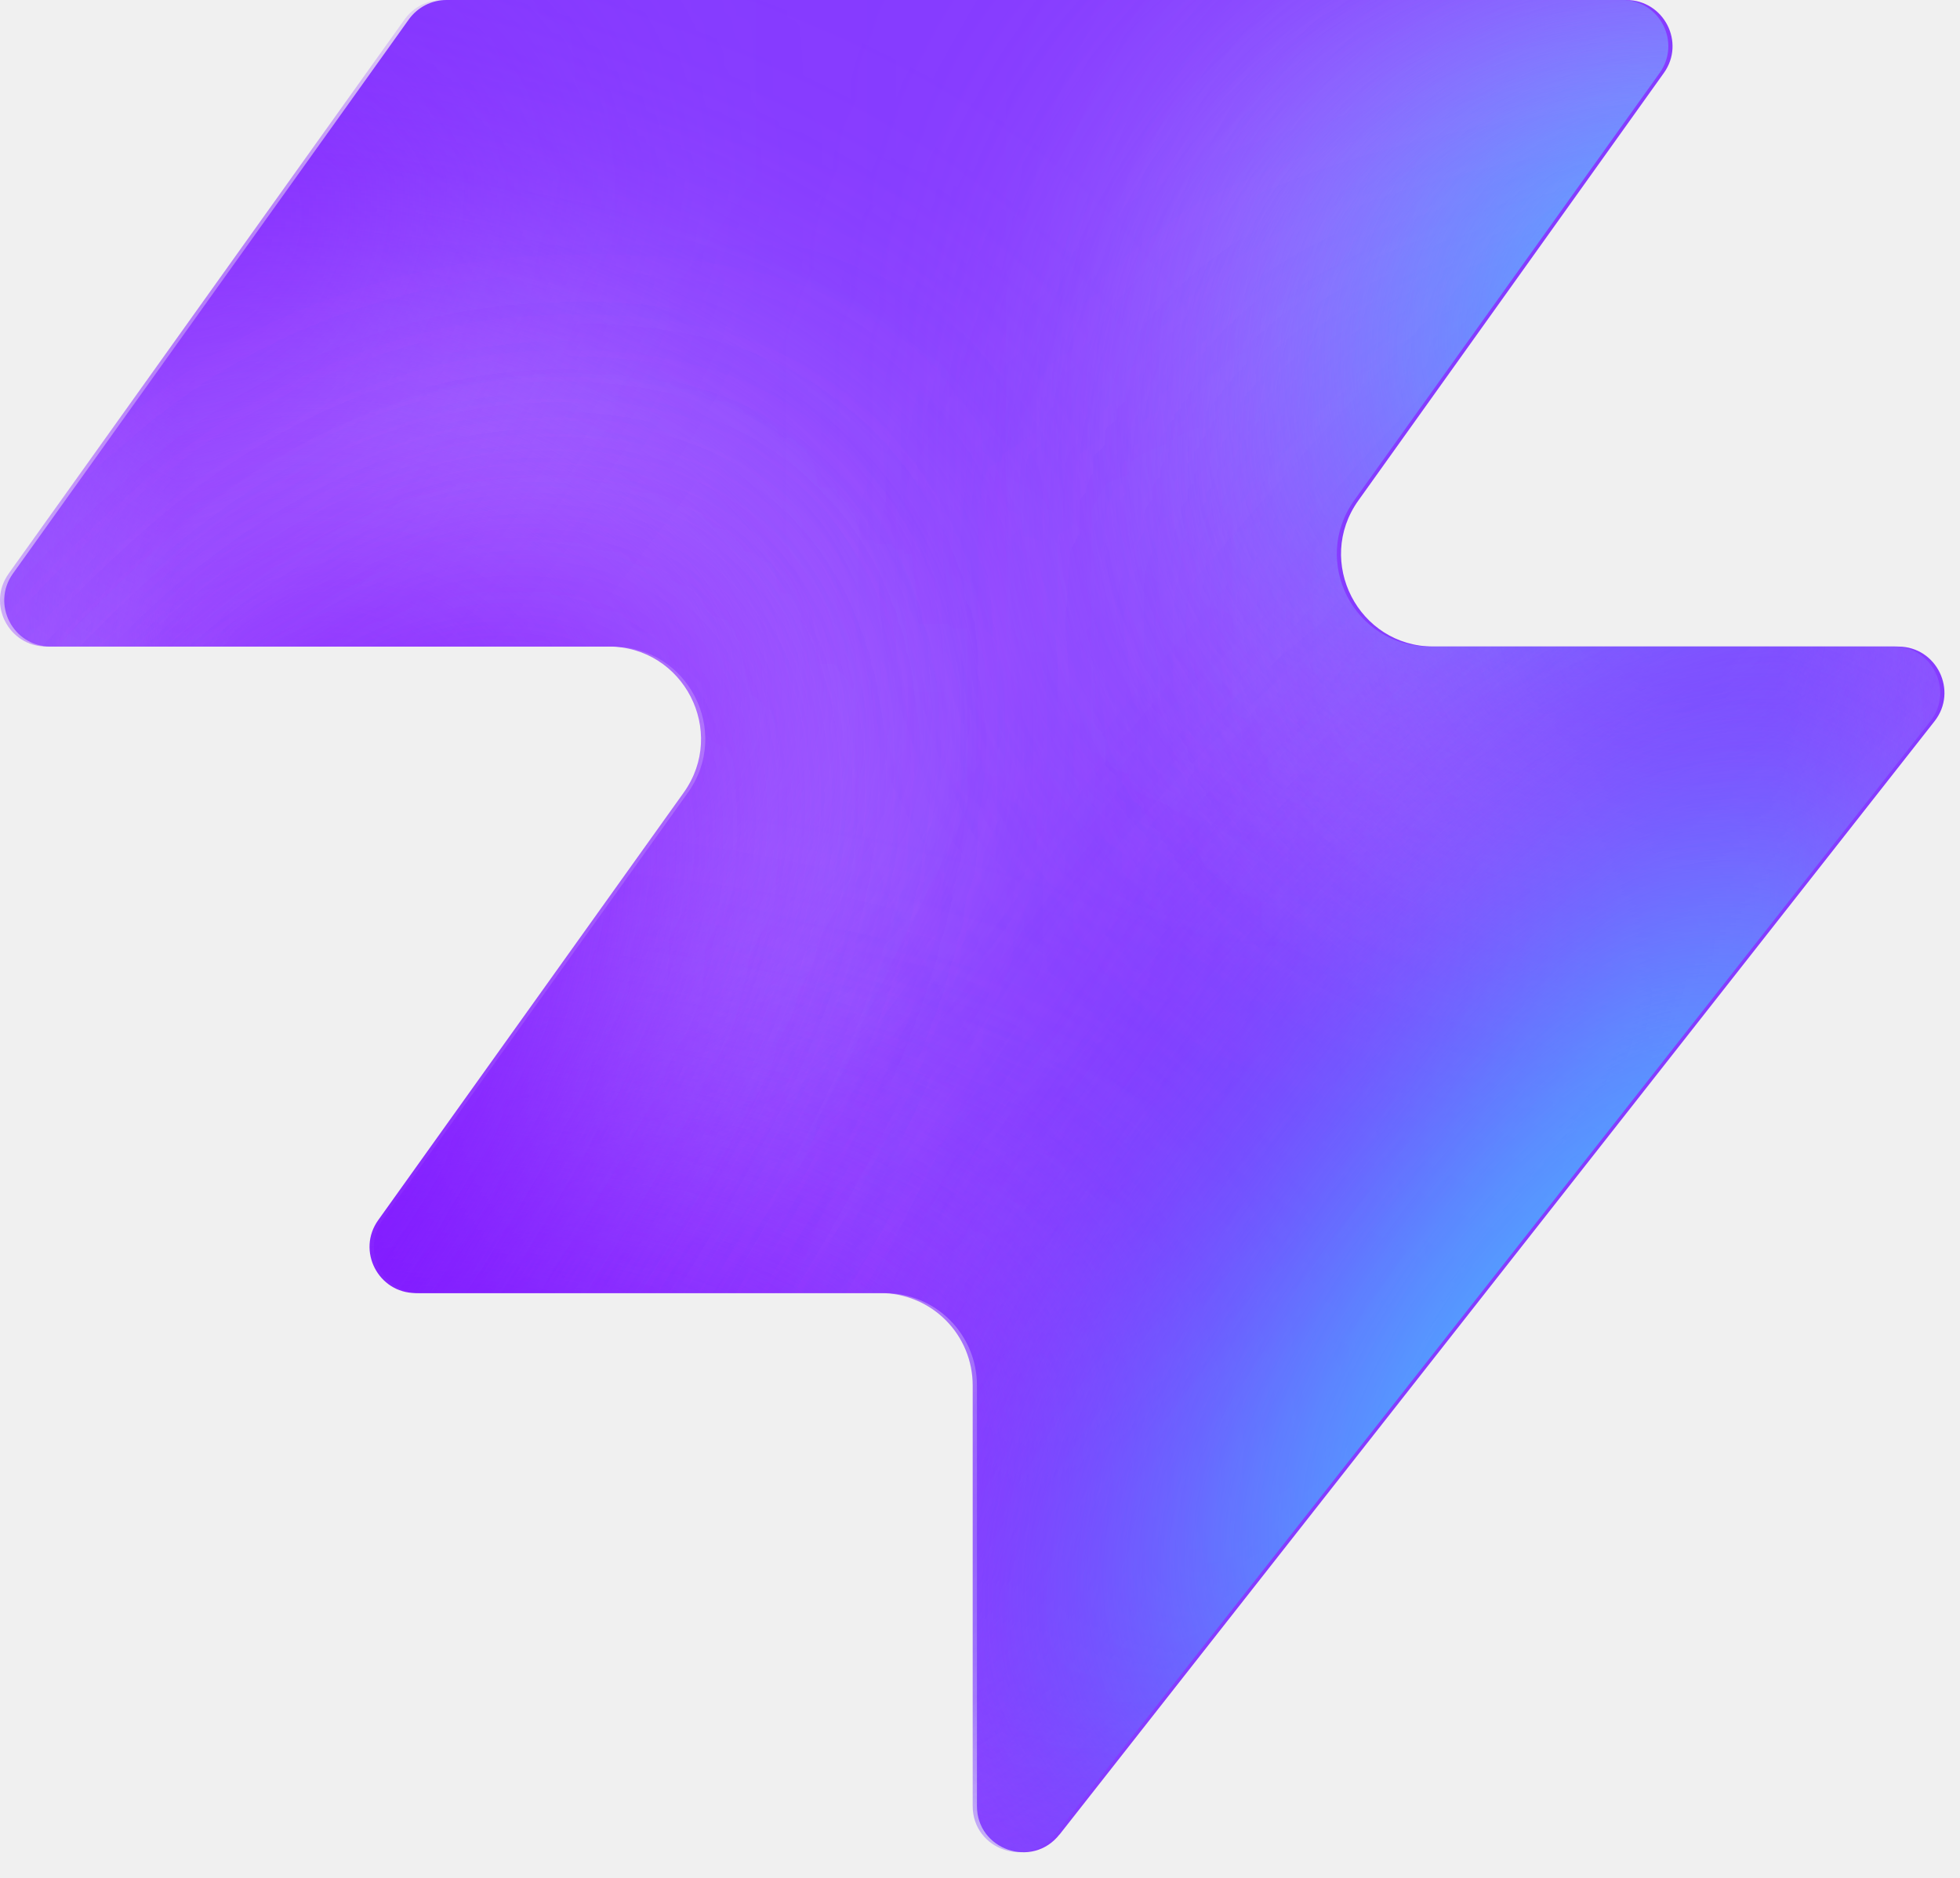
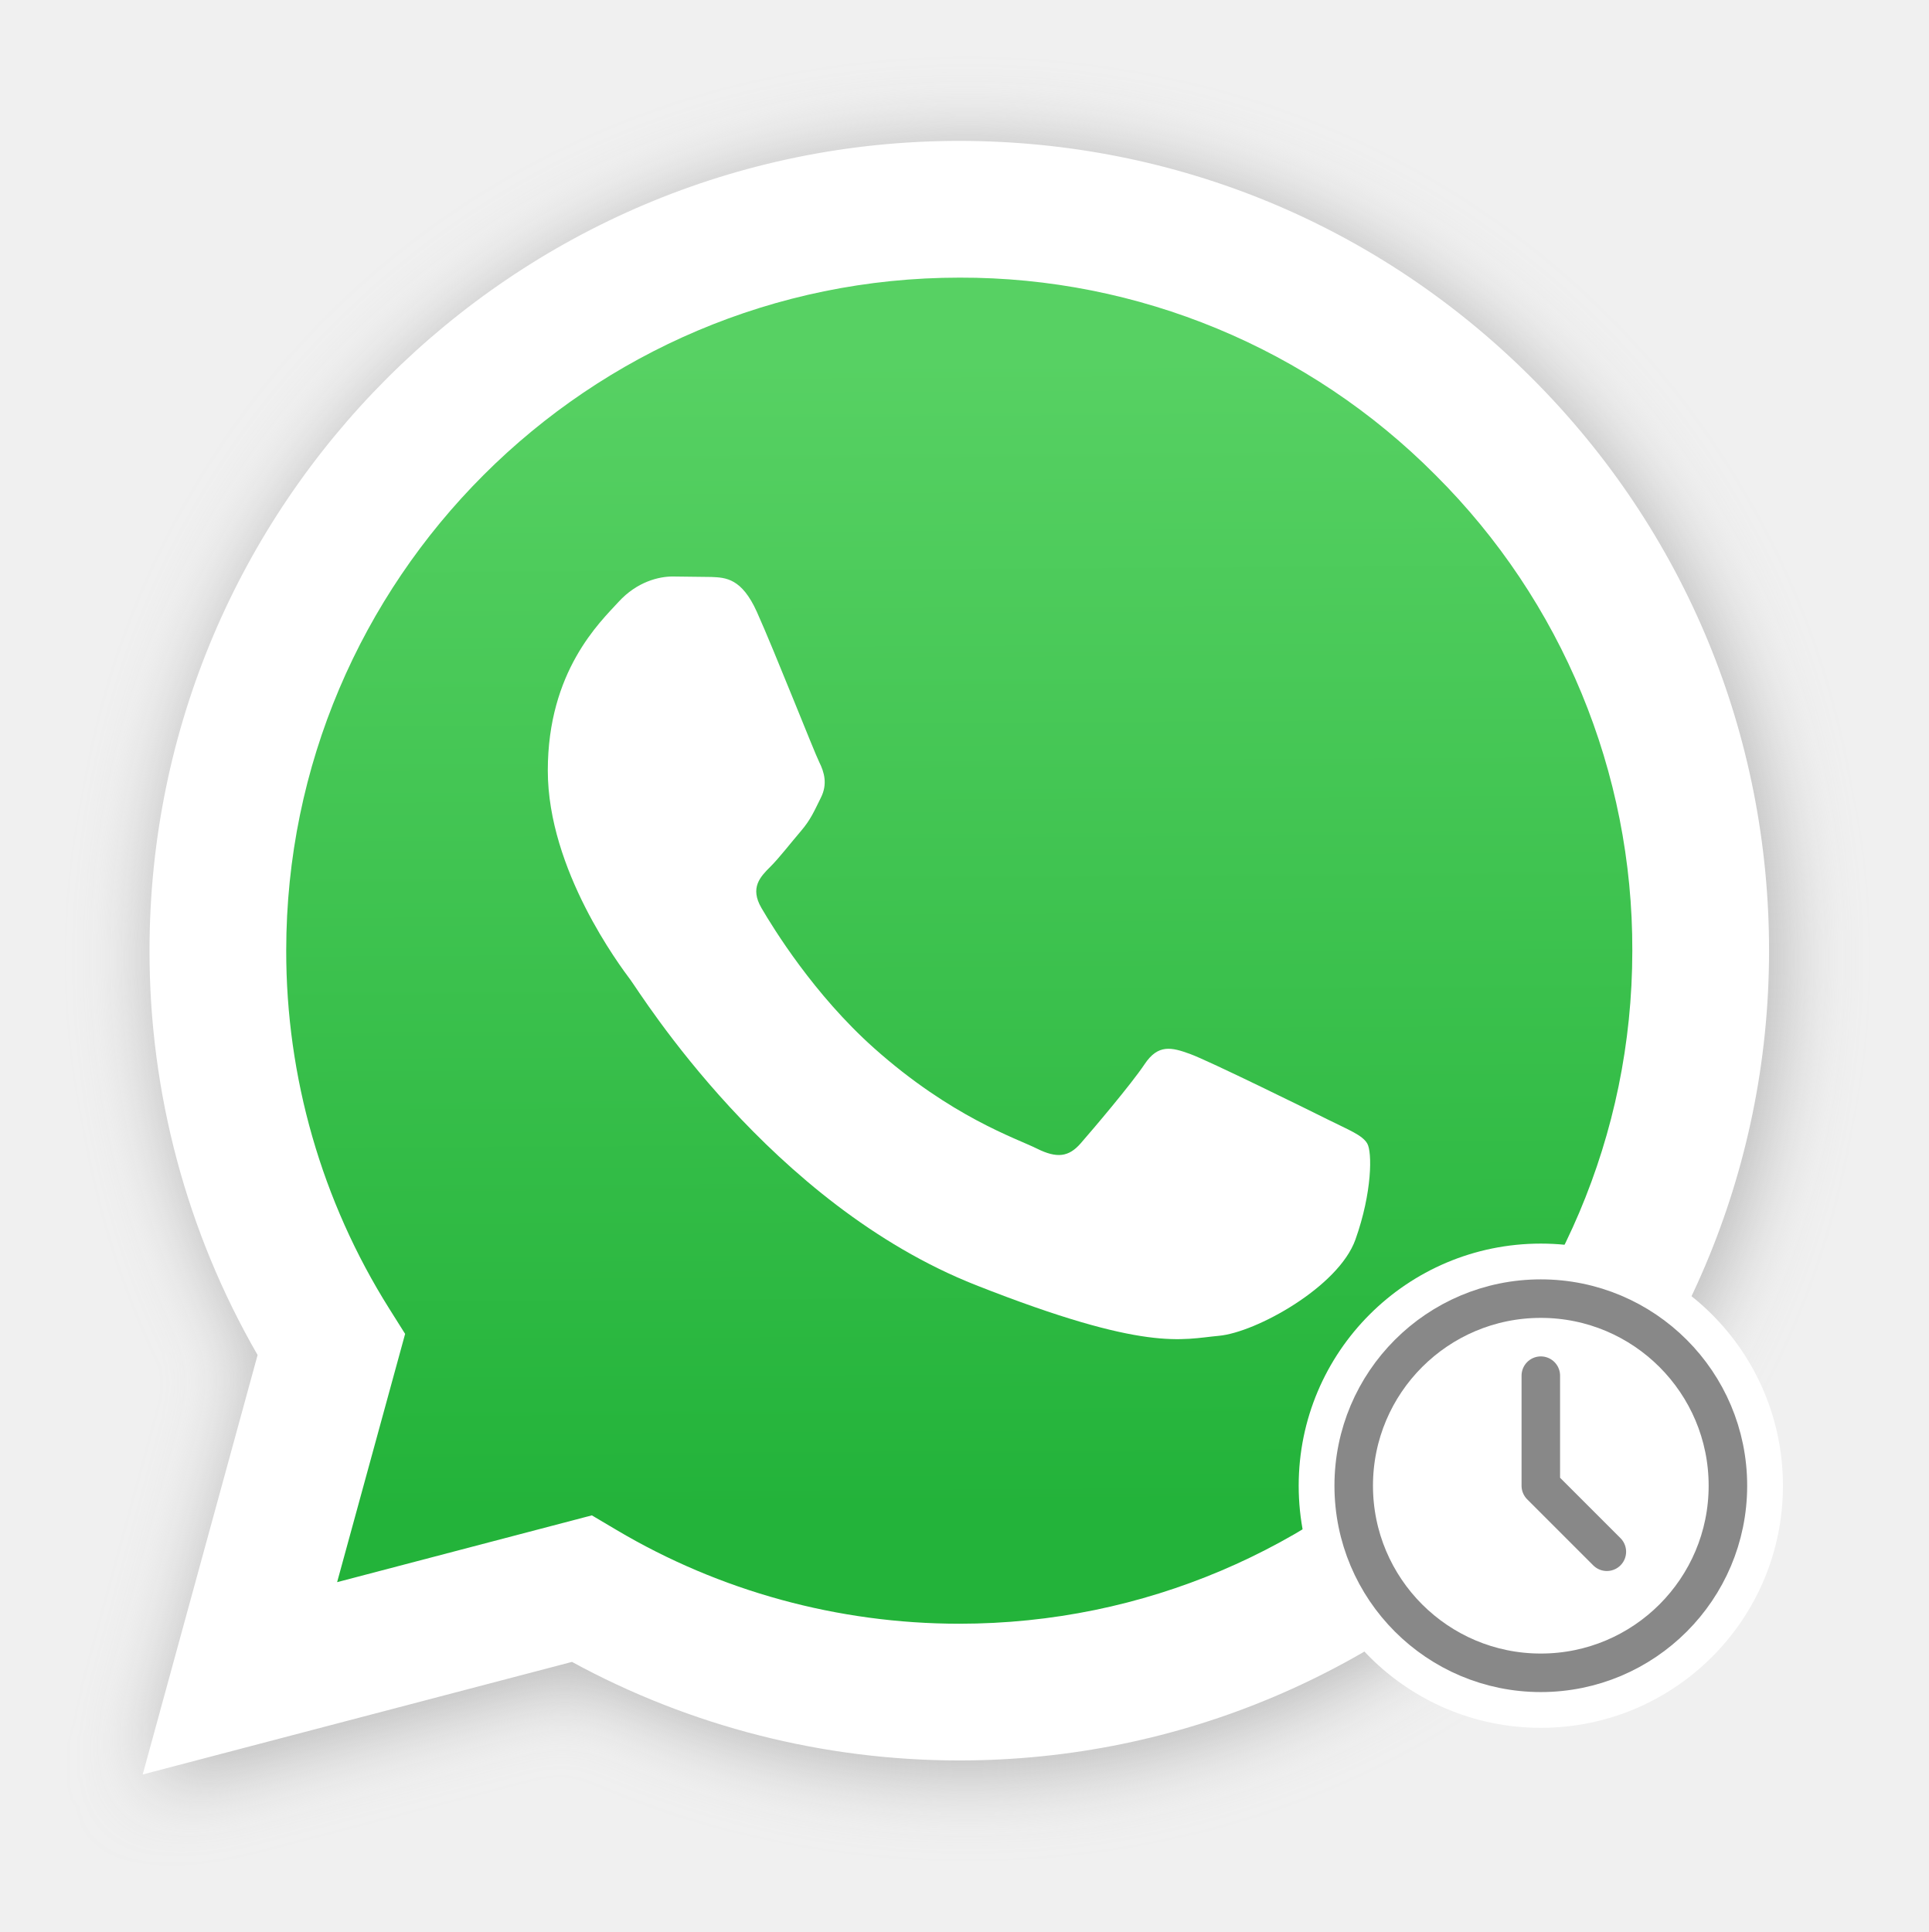
- <svg xmlns="http://www.w3.org/2000/svg" width="48" height="46" fill="none" viewBox="0 0 48 46">
-   <path fill="#863bff" d="M25.946 44.938c-.664.845-2.021.375-2.021-.698V33.937a2.26 2.26 0 0 0-2.262-2.262H10.287c-.92 0-1.456-1.04-.92-1.788l7.48-10.471c1.07-1.497 0-3.578-1.842-3.578H1.237c-.92 0-1.456-1.04-.92-1.788L10.013.474c.214-.297.556-.474.92-.474h28.894c.92 0 1.456 1.04.92 1.788l-7.48 10.471c-1.07 1.498 0 3.579 1.842 3.579h11.377c.943 0 1.473 1.088.89 1.83L25.947 44.94z" style="fill:#863bff;fill:color(display-p3 .525 .23 1);fill-opacity:1" />
-   <mask id="a" width="48" height="46" x="0" y="0" maskUnits="userSpaceOnUse" style="mask-type:alpha">
-     <path fill="#000" d="M25.842 44.938c-.664.844-2.021.375-2.021-.698V33.937a2.26 2.26 0 0 0-2.262-2.262H10.183c-.92 0-1.456-1.04-.92-1.788l7.48-10.471c1.07-1.498 0-3.579-1.842-3.579H1.133c-.92 0-1.456-1.04-.92-1.787L9.91.473c.214-.297.556-.474.92-.474h28.894c.92 0 1.456 1.04.92 1.788l-7.48 10.471c-1.07 1.498 0 3.578 1.842 3.578h11.377c.943 0 1.473 1.088.89 1.832L25.843 44.94z" style="fill:#000;fill-opacity:1" />
-   </mask>
-   <g mask="url(#a)">
-     <g filter="url(#b)">
-       <ellipse cx="5.508" cy="14.704" fill="#ede6ff" rx="5.508" ry="14.704" style="fill:#ede6ff;fill:color(display-p3 .927 .903 1);fill-opacity:1" transform="matrix(.00324 1 1 -.00324 -4.47 31.516)" />
-     </g>
-     <g filter="url(#c)">
-       <ellipse cx="10.399" cy="29.851" fill="#ede6ff" rx="10.399" ry="29.851" style="fill:#ede6ff;fill:color(display-p3 .927 .903 1);fill-opacity:1" transform="matrix(.00324 1 1 -.00324 -39.328 7.883)" />
-     </g>
-     <g filter="url(#d)">
-       <ellipse cx="5.508" cy="30.487" fill="#7e14ff" rx="5.508" ry="30.487" style="fill:#7e14ff;fill:color(display-p3 .492 .077 1);fill-opacity:1" transform="rotate(89.814 -25.913 -14.639)scale(1 -1)" />
-     </g>
-     <g filter="url(#e)">
-       <ellipse cx="5.508" cy="30.599" fill="#7e14ff" rx="5.508" ry="30.599" style="fill:#7e14ff;fill:color(display-p3 .492 .077 1);fill-opacity:1" transform="rotate(89.814 -32.644 -3.334)scale(1 -1)" />
-     </g>
-     <g filter="url(#f)">
-       <ellipse cx="5.508" cy="30.599" fill="#7e14ff" rx="5.508" ry="30.599" style="fill:#7e14ff;fill:color(display-p3 .492 .077 1);fill-opacity:1" transform="matrix(.00324 1 1 -.00324 -34.34 30.47)" />
-     </g>
-     <g filter="url(#g)">
-       <ellipse cx="14.072" cy="22.078" fill="#ede6ff" rx="14.072" ry="22.078" style="fill:#ede6ff;fill:color(display-p3 .927 .903 1);fill-opacity:1" transform="rotate(93.35 24.506 48.493)scale(-1 1)" />
-     </g>
-     <g filter="url(#h)">
-       <ellipse cx="3.47" cy="21.501" fill="#7e14ff" rx="3.47" ry="21.501" style="fill:#7e14ff;fill:color(display-p3 .492 .077 1);fill-opacity:1" transform="rotate(89.009 28.708 47.59)scale(-1 1)" />
-     </g>
-     <g filter="url(#i)">
-       <ellipse cx="3.47" cy="21.501" fill="#7e14ff" rx="3.47" ry="21.501" style="fill:#7e14ff;fill:color(display-p3 .492 .077 1);fill-opacity:1" transform="rotate(89.009 28.708 47.59)scale(-1 1)" />
-     </g>
-     <g filter="url(#j)">
-       <ellipse cx=".387" cy="8.972" fill="#7e14ff" rx="4.407" ry="29.108" style="fill:#7e14ff;fill:color(display-p3 .492 .077 1);fill-opacity:1" transform="rotate(39.51 .387 8.972)" />
-     </g>
-     <g filter="url(#k)">
-       <ellipse cx="47.523" cy="-6.092" fill="#7e14ff" rx="4.407" ry="29.108" style="fill:#7e14ff;fill:color(display-p3 .492 .077 1);fill-opacity:1" transform="rotate(37.892 47.523 -6.092)" />
-     </g>
-     <g filter="url(#l)">
-       <ellipse cx="41.412" cy="6.333" fill="#47bfff" rx="5.971" ry="9.665" style="fill:#47bfff;fill:color(display-p3 .28 .748 1);fill-opacity:1" transform="rotate(37.892 41.412 6.333)" />
-     </g>
-     <g filter="url(#m)">
-       <ellipse cx="-1.879" cy="38.332" fill="#7e14ff" rx="4.407" ry="29.108" style="fill:#7e14ff;fill:color(display-p3 .492 .077 1);fill-opacity:1" transform="rotate(37.892 -1.88 38.332)" />
-     </g>
-     <g filter="url(#n)">
-       <ellipse cx="-1.879" cy="38.332" fill="#7e14ff" rx="4.407" ry="29.108" style="fill:#7e14ff;fill:color(display-p3 .492 .077 1);fill-opacity:1" transform="rotate(37.892 -1.88 38.332)" />
-     </g>
-     <g filter="url(#o)">
-       <ellipse cx="35.651" cy="29.907" fill="#7e14ff" rx="4.407" ry="29.108" style="fill:#7e14ff;fill:color(display-p3 .492 .077 1);fill-opacity:1" transform="rotate(37.892 35.651 29.907)" />
-     </g>
-     <g filter="url(#p)">
-       <ellipse cx="38.418" cy="32.4" fill="#47bfff" rx="5.971" ry="15.297" style="fill:#47bfff;fill:color(display-p3 .28 .748 1);fill-opacity:1" transform="rotate(37.892 38.418 32.4)" />
-     </g>
-   </g>
+ <svg xmlns="http://www.w3.org/2000/svg" viewBox="0 0 175.216 175.552">
  <defs>
-     <filter id="b" width="60.045" height="41.654" x="-19.77" y="16.149" color-interpolation-filters="sRGB" filterUnits="userSpaceOnUse">
-       <feFlood flood-opacity="0" result="BackgroundImageFix" />
-       <feBlend in="SourceGraphic" in2="BackgroundImageFix" result="shape" />
-       <feGaussianBlur result="effect1_foregroundBlur_2002_17158" stdDeviation="7.659" />
-     </filter>
-     <filter id="c" width="90.34" height="51.437" x="-54.613" y="-7.533" color-interpolation-filters="sRGB" filterUnits="userSpaceOnUse">
-       <feFlood flood-opacity="0" result="BackgroundImageFix" />
-       <feBlend in="SourceGraphic" in2="BackgroundImageFix" result="shape" />
-       <feGaussianBlur result="effect1_foregroundBlur_2002_17158" stdDeviation="7.659" />
-     </filter>
-     <filter id="d" width="79.355" height="29.4" x="-49.64" y="2.03" color-interpolation-filters="sRGB" filterUnits="userSpaceOnUse">
-       <feFlood flood-opacity="0" result="BackgroundImageFix" />
-       <feBlend in="SourceGraphic" in2="BackgroundImageFix" result="shape" />
-       <feGaussianBlur result="effect1_foregroundBlur_2002_17158" stdDeviation="4.596" />
-     </filter>
-     <filter id="e" width="79.579" height="29.4" x="-45.045" y="20.029" color-interpolation-filters="sRGB" filterUnits="userSpaceOnUse">
-       <feFlood flood-opacity="0" result="BackgroundImageFix" />
-       <feBlend in="SourceGraphic" in2="BackgroundImageFix" result="shape" />
-       <feGaussianBlur result="effect1_foregroundBlur_2002_17158" stdDeviation="4.596" />
-     </filter>
-     <filter id="f" width="79.579" height="29.4" x="-43.513" y="21.178" color-interpolation-filters="sRGB" filterUnits="userSpaceOnUse">
-       <feFlood flood-opacity="0" result="BackgroundImageFix" />
-       <feBlend in="SourceGraphic" in2="BackgroundImageFix" result="shape" />
-       <feGaussianBlur result="effect1_foregroundBlur_2002_17158" stdDeviation="4.596" />
-     </filter>
-     <filter id="g" width="74.749" height="58.852" x="15.756" y="-17.901" color-interpolation-filters="sRGB" filterUnits="userSpaceOnUse">
-       <feFlood flood-opacity="0" result="BackgroundImageFix" />
-       <feBlend in="SourceGraphic" in2="BackgroundImageFix" result="shape" />
-       <feGaussianBlur result="effect1_foregroundBlur_2002_17158" stdDeviation="7.659" />
-     </filter>
-     <filter id="h" width="61.377" height="25.362" x="23.548" y="2.284" color-interpolation-filters="sRGB" filterUnits="userSpaceOnUse">
-       <feFlood flood-opacity="0" result="BackgroundImageFix" />
-       <feBlend in="SourceGraphic" in2="BackgroundImageFix" result="shape" />
-       <feGaussianBlur result="effect1_foregroundBlur_2002_17158" stdDeviation="4.596" />
-     </filter>
-     <filter id="i" width="61.377" height="25.362" x="23.548" y="2.284" color-interpolation-filters="sRGB" filterUnits="userSpaceOnUse">
-       <feFlood flood-opacity="0" result="BackgroundImageFix" />
-       <feBlend in="SourceGraphic" in2="BackgroundImageFix" result="shape" />
-       <feGaussianBlur result="effect1_foregroundBlur_2002_17158" stdDeviation="4.596" />
-     </filter>
-     <filter id="j" width="56.045" height="63.649" x="-27.636" y="-22.853" color-interpolation-filters="sRGB" filterUnits="userSpaceOnUse">
-       <feFlood flood-opacity="0" result="BackgroundImageFix" />
-       <feBlend in="SourceGraphic" in2="BackgroundImageFix" result="shape" />
-       <feGaussianBlur result="effect1_foregroundBlur_2002_17158" stdDeviation="4.596" />
-     </filter>
-     <filter id="k" width="54.814" height="64.646" x="20.116" y="-38.415" color-interpolation-filters="sRGB" filterUnits="userSpaceOnUse">
-       <feFlood flood-opacity="0" result="BackgroundImageFix" />
-       <feBlend in="SourceGraphic" in2="BackgroundImageFix" result="shape" />
-       <feGaussianBlur result="effect1_foregroundBlur_2002_17158" stdDeviation="4.596" />
-     </filter>
-     <filter id="l" width="33.541" height="35.313" x="24.641" y="-11.323" color-interpolation-filters="sRGB" filterUnits="userSpaceOnUse">
-       <feFlood flood-opacity="0" result="BackgroundImageFix" />
-       <feBlend in="SourceGraphic" in2="BackgroundImageFix" result="shape" />
-       <feGaussianBlur result="effect1_foregroundBlur_2002_17158" stdDeviation="4.596" />
-     </filter>
-     <filter id="m" width="54.814" height="64.646" x="-29.286" y="6.009" color-interpolation-filters="sRGB" filterUnits="userSpaceOnUse">
-       <feFlood flood-opacity="0" result="BackgroundImageFix" />
-       <feBlend in="SourceGraphic" in2="BackgroundImageFix" result="shape" />
-       <feGaussianBlur result="effect1_foregroundBlur_2002_17158" stdDeviation="4.596" />
-     </filter>
-     <filter id="n" width="54.814" height="64.646" x="-29.286" y="6.009" color-interpolation-filters="sRGB" filterUnits="userSpaceOnUse">
-       <feFlood flood-opacity="0" result="BackgroundImageFix" />
-       <feBlend in="SourceGraphic" in2="BackgroundImageFix" result="shape" />
-       <feGaussianBlur result="effect1_foregroundBlur_2002_17158" stdDeviation="4.596" />
-     </filter>
-     <filter id="o" width="54.814" height="64.646" x="8.244" y="-2.416" color-interpolation-filters="sRGB" filterUnits="userSpaceOnUse">
-       <feFlood flood-opacity="0" result="BackgroundImageFix" />
-       <feBlend in="SourceGraphic" in2="BackgroundImageFix" result="shape" />
-       <feGaussianBlur result="effect1_foregroundBlur_2002_17158" stdDeviation="4.596" />
-     </filter>
-     <filter id="p" width="39.409" height="43.623" x="18.713" y="10.588" color-interpolation-filters="sRGB" filterUnits="userSpaceOnUse">
-       <feFlood flood-opacity="0" result="BackgroundImageFix" />
-       <feBlend in="SourceGraphic" in2="BackgroundImageFix" result="shape" />
-       <feGaussianBlur result="effect1_foregroundBlur_2002_17158" stdDeviation="4.596" />
+     <linearGradient id="b" x1="85.915" x2="86.535" y1="32.567" y2="137.092" gradientUnits="userSpaceOnUse">
+       <stop offset="0" stop-color="#57d163" />
+       <stop offset="1" stop-color="#23b33a" />
+     </linearGradient>
+     <filter id="a" width="1.115" height="1.114" x="-.057" y="-.057" color-interpolation-filters="sRGB">
+       <feGaussianBlur stdDeviation="3.531" />
    </filter>
  </defs>
+   <path fill="#b3b3b3" d="m54.532 138.45 2.235 1.324c9.387 5.571 20.15 8.518 31.126 8.523h.023c33.707 0 61.139-27.426 61.153-61.135.006-16.335-6.349-31.696-17.895-43.251A60.75 60.75 0 0 0 87.94 25.983c-33.733 0-61.166 27.423-61.178 61.13a60.98 60.98 0 0 0 9.349 32.535l1.455 2.312-6.179 22.558zm-40.811 23.544L24.16 123.88c-6.438-11.154-9.825-23.808-9.821-36.772.017-40.556 33.021-73.55 73.578-73.55 19.681.01 38.154 7.669 52.047 21.572s21.537 32.383 21.53 52.037c-.018 40.553-33.027 73.553-73.578 73.553h-.032c-12.313-.005-24.412-3.094-35.159-8.954zm0 0" filter="url(#a)" />
+   <path fill="#fff" d="m12.966 161.238 10.439-38.114a73.42 73.42 0 0 1-9.821-36.772c.017-40.556 33.021-73.55 73.578-73.55 19.681.01 38.154 7.669 52.047 21.572s21.537 32.383 21.53 52.037c-.018 40.553-33.027 73.553-73.578 73.553h-.032c-12.313-.005-24.412-3.094-35.159-8.954z" />
+   <path fill="url(#linearGradient1780)" d="M87.184 25.227c-33.733 0-61.166 27.423-61.178 61.13a60.98 60.98 0 0 0 9.349 32.535l1.455 2.312-6.179 22.559 23.146-6.069 2.235 1.324c9.387 5.571 20.15 8.518 31.126 8.524h.023c33.707 0 61.14-27.426 61.153-61.135a60.75 60.75 0 0 0-17.895-43.251 60.75 60.75 0 0 0-43.235-17.929z" />
+   <path fill="url(#b)" d="M87.184 25.227c-33.733 0-61.166 27.423-61.178 61.13a60.98 60.98 0 0 0 9.349 32.535l1.455 2.313-6.179 22.558 23.146-6.069 2.235 1.324c9.387 5.571 20.15 8.517 31.126 8.523h.023c33.707 0 61.14-27.426 61.153-61.135a60.75 60.75 0 0 0-17.895-43.251 60.75 60.75 0 0 0-43.235-17.928z" />
+   <path fill="#fff" fill-rule="evenodd" d="M68.772 55.603c-1.378-3.061-2.828-3.123-4.137-3.176l-3.524-.043c-1.226 0-3.218.46-4.902 2.3s-6.435 6.287-6.435 15.332 6.588 17.785 7.506 19.013 12.718 20.381 31.405 27.75c15.529 6.124 18.689 4.906 22.061 4.6s10.877-4.447 12.408-8.74 1.532-7.971 1.073-8.74-1.685-1.226-3.525-2.146-10.877-5.367-12.562-5.981-2.91-.919-4.137.921-4.746 5.979-5.819 7.206-2.144 1.381-3.984.462-7.76-2.861-14.784-9.124c-5.465-4.873-9.154-10.891-10.228-12.73s-.114-2.835.808-3.751c.825-.824 1.838-2.147 2.759-3.22s1.224-1.84 1.836-3.065.307-2.301-.153-3.22-4.032-10.011-5.666-13.647" />
+   <g id="clock-badge">
+     <circle cx="140" cy="135" r="22" fill="#ffffff" />
+     <circle cx="140" cy="135" r="17" fill="none" stroke="#888888" stroke-width="3.5" />
+     <polyline points="140,125 140,135 146,141" fill="none" stroke="#888888" stroke-width="3.5" stroke-linecap="round" stroke-linejoin="round" />
+   </g>
</svg>
